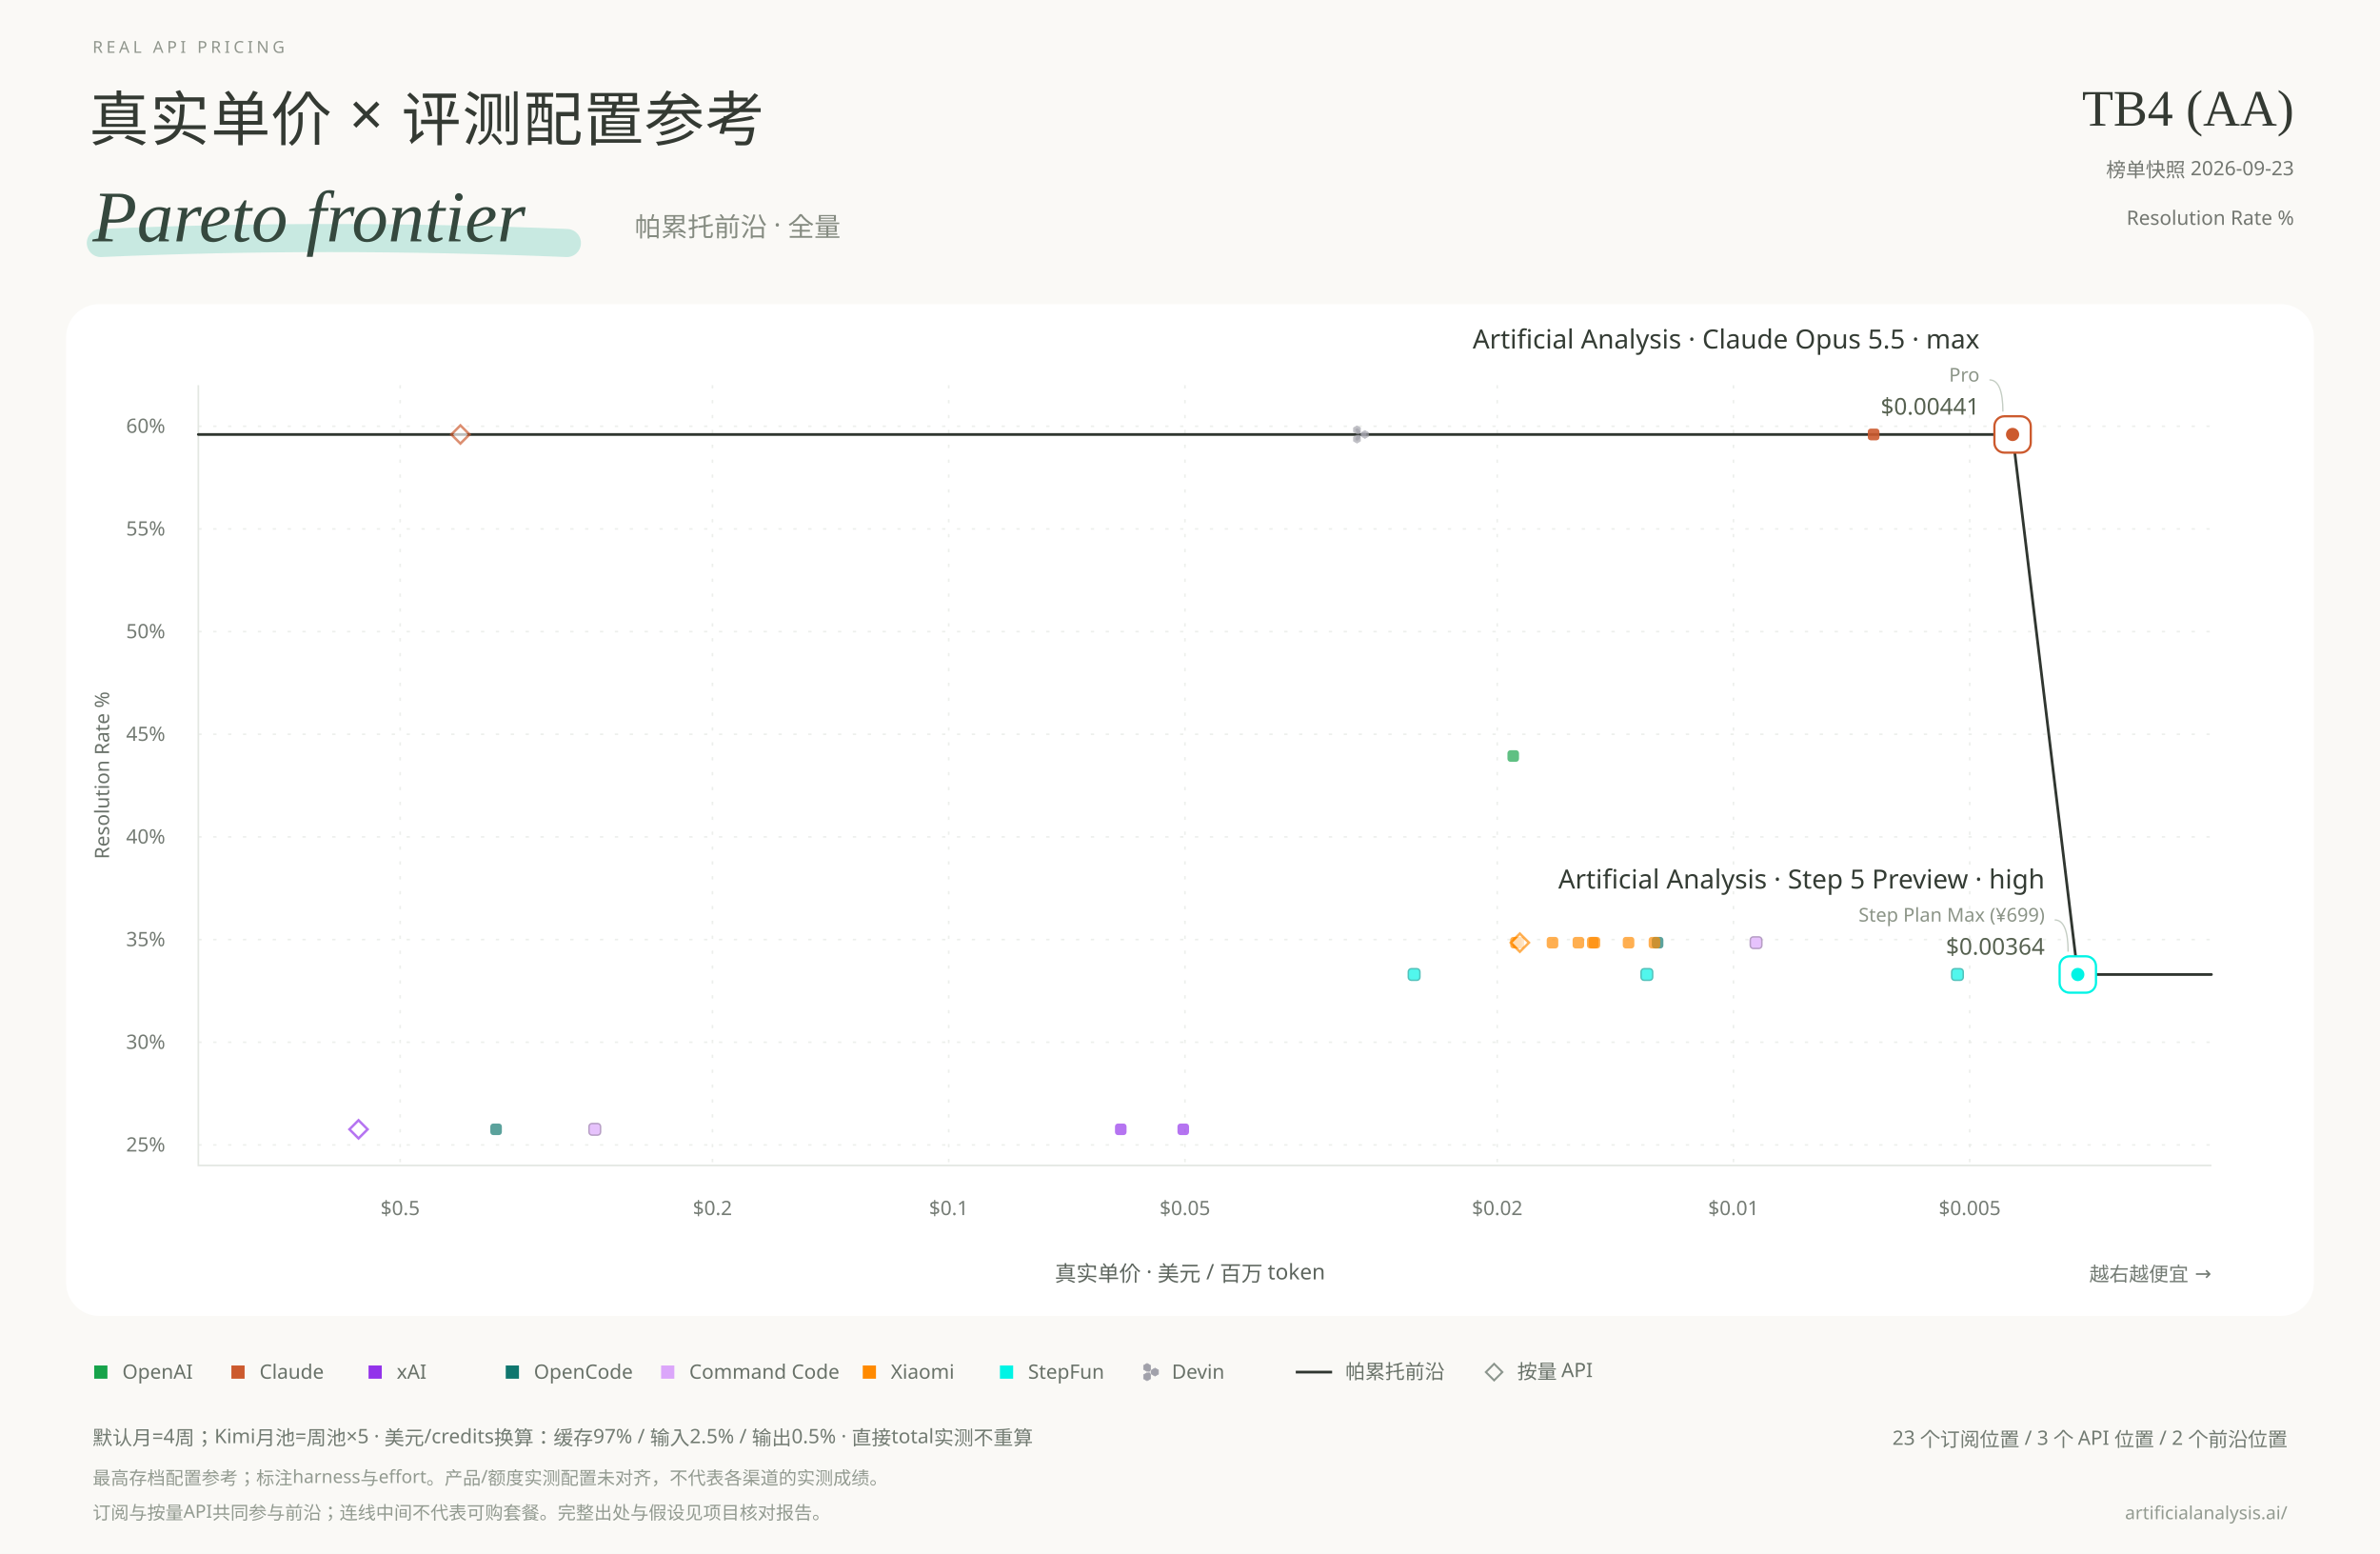
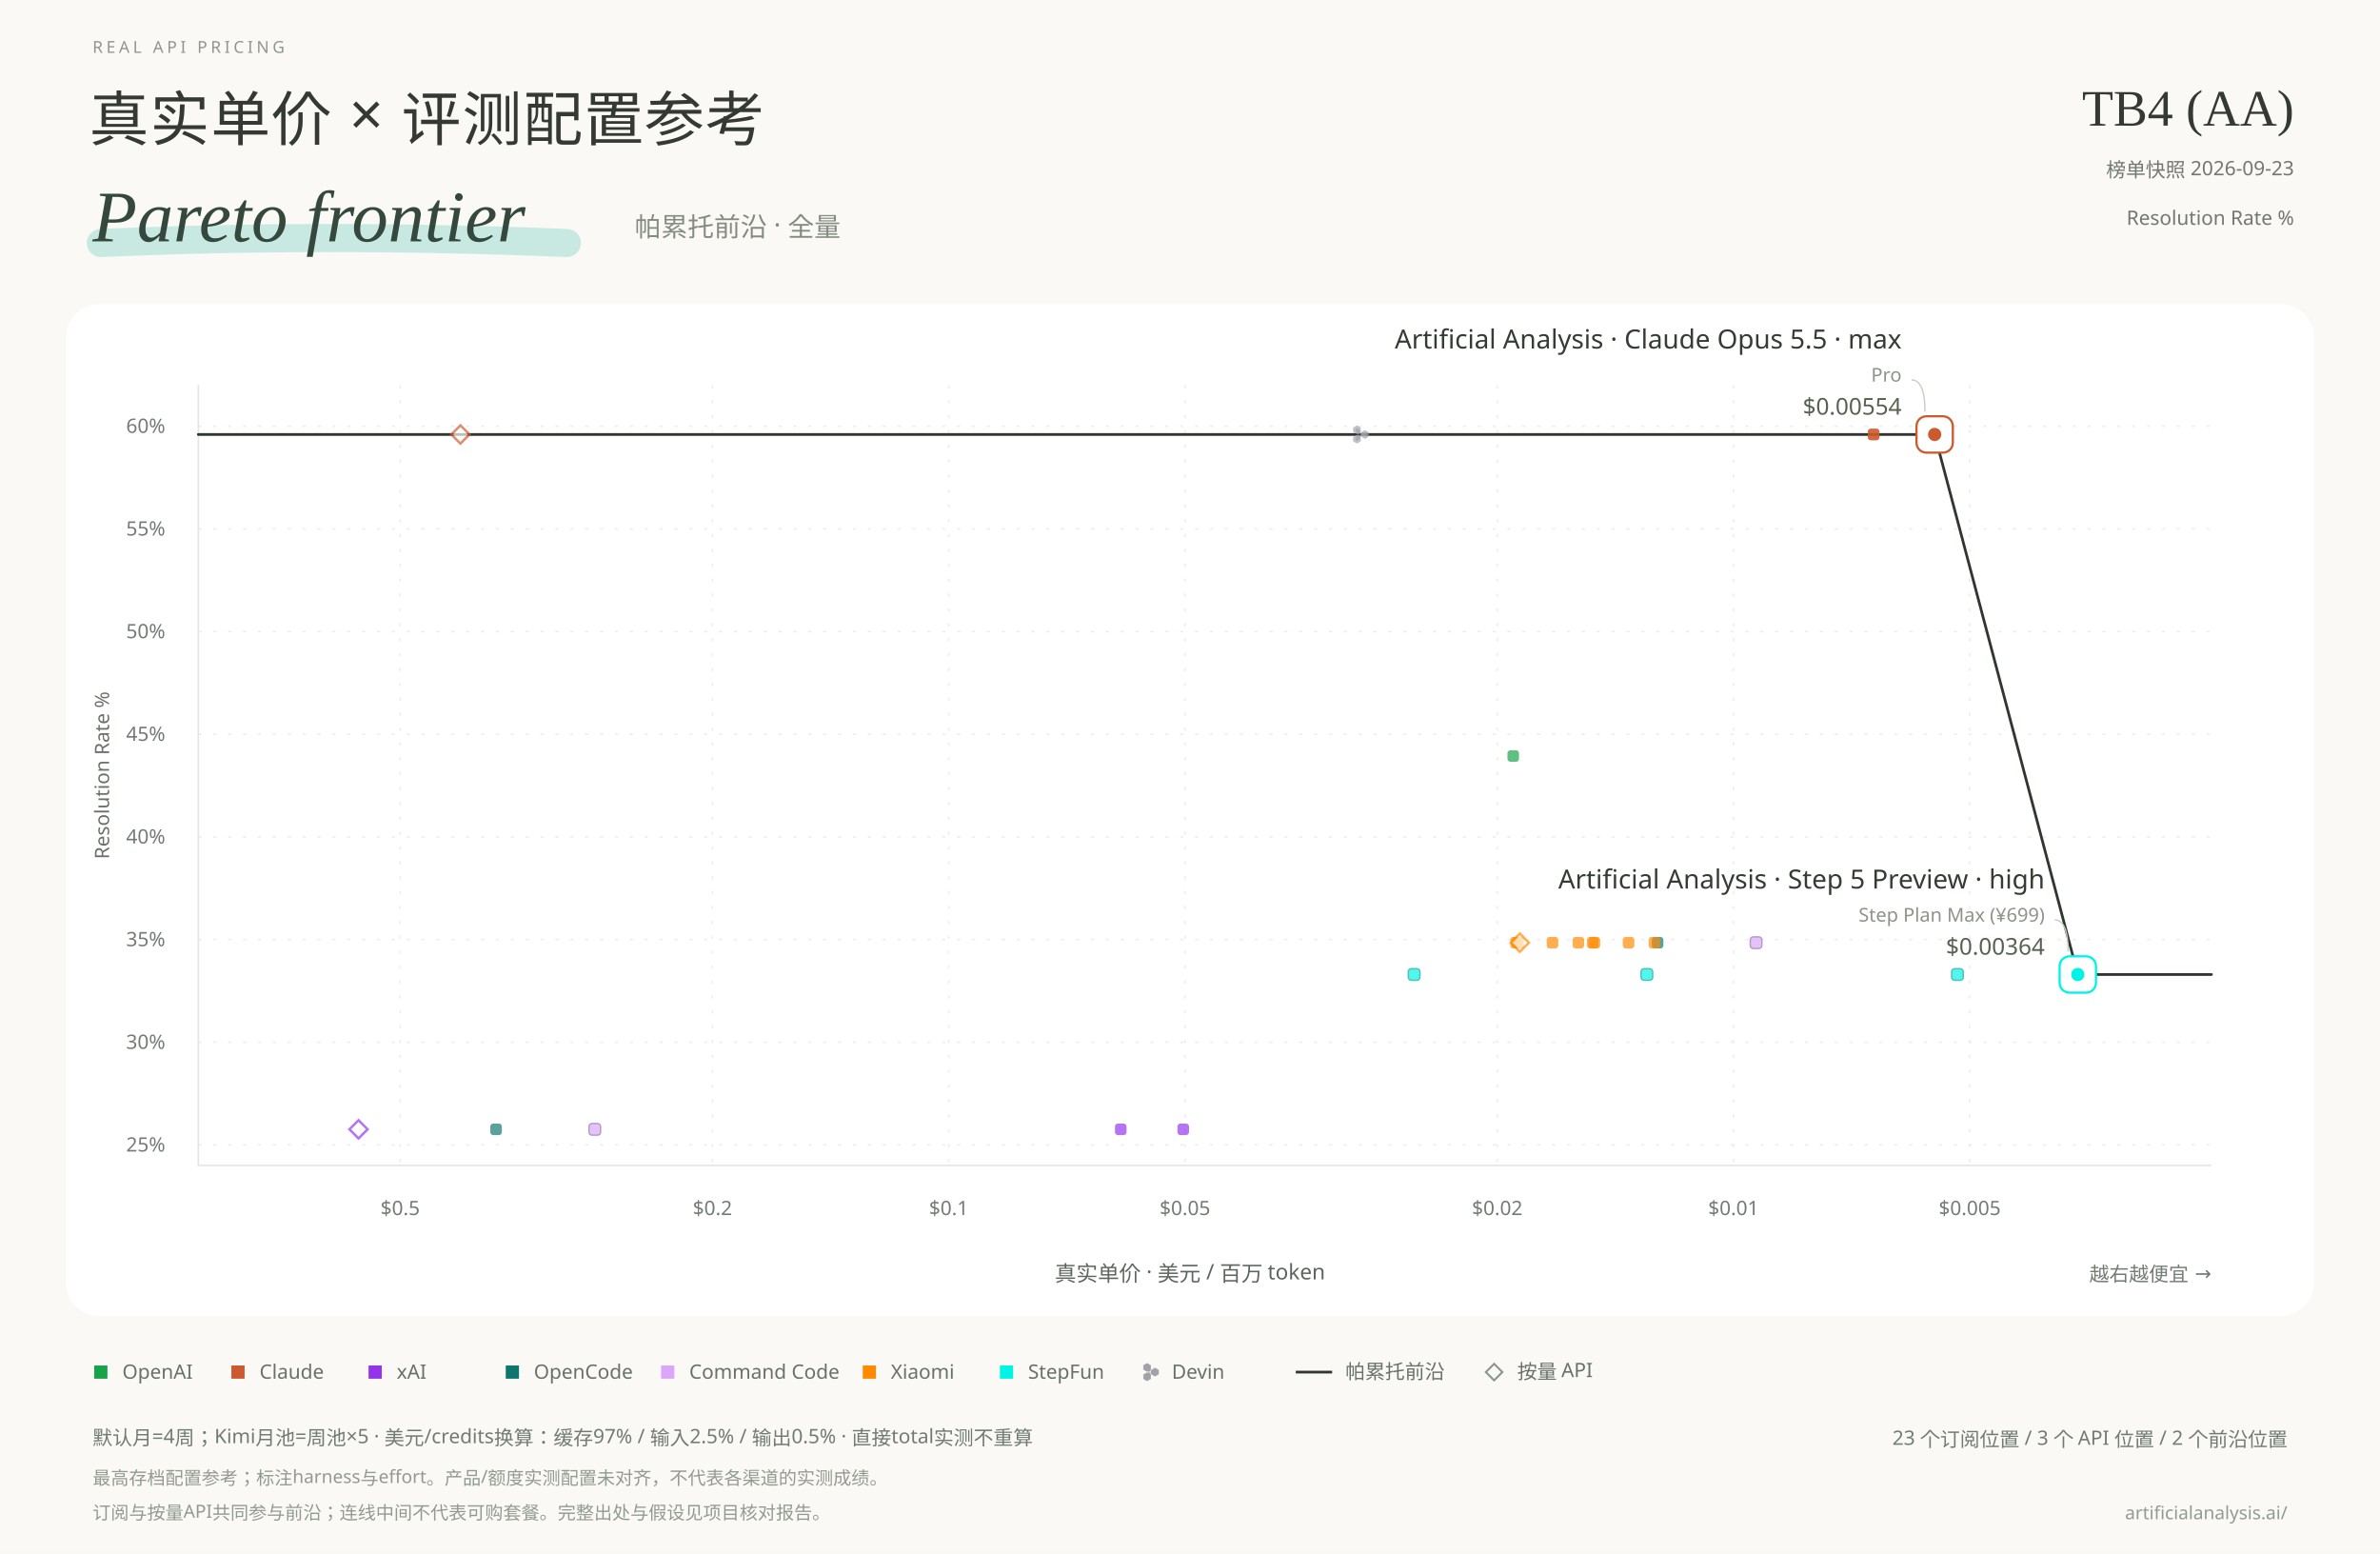
<svg xmlns="http://www.w3.org/2000/svg" width="1440" height="940" viewBox="0 0 1440 940" role="img" aria-labelledby="title desc">
  <style>text{font-family:"Microsoft YaHei","Segoe UI",sans-serif} .serif{font-family:"Times New Roman",serif} .number{font-family:"Segoe UI",sans-serif;font-variant-numeric:tabular-nums} .label-name{paint-order:stroke;stroke:#fff;stroke-width:5px;stroke-linejoin:round} .point:hover{opacity:1}</style>
  <rect width="1440" height="940" fill="#FAF9F6" />
  <text x="56.000" y="32.000" font-size="10" fill="#90968D" text-anchor="start" font-weight="400" letter-spacing="2.1">REAL API PRICING</text>
  <text x="54.000" y="85.000" font-size="36" fill="#343A33" text-anchor="start" font-weight="300" letter-spacing=".8">真实单价 × 评测配置参考</text>
  <path d="M61 147 Q197 141 343 147" stroke="#9FDDD0" stroke-width="17" stroke-linecap="round" opacity=".55" fill="none" />
  <text x="56.000" y="146.000" font-size="44" fill="#35483E" text-anchor="start" font-weight="400" class="serif" font-style="italic">Pareto frontier</text>
  <text x="384.000" y="143.000" font-size="16" fill="#858B81" text-anchor="start" font-weight="300">帕累托前沿 · 全量</text>
  <text x="1388.000" y="76.000" font-size="31" fill="#343A33" text-anchor="end" font-weight="400" class="serif">TB4 (AA)</text>
  <text x="1388.000" y="107.000" font-size="12" fill="#737771" text-anchor="end" font-weight="400">榜单快照  2026-09-23</text>
  <text x="1388.000" y="136.000" font-size="12" fill="#737771" text-anchor="end" font-weight="400">Resolution Rate %</text>
  <rect x="40" y="184" width="1360" height="612" rx="20" fill="#FFFFFF" />
  <path d="M1191.768 233V705" stroke="#E8EBE7" stroke-dasharray="2 7" opacity=".8" />
  <text x="1191.768" y="735.000" font-size="12" fill="#747B74" text-anchor="middle" font-weight="400" class="number">$0.005</text>
  <path d="M1048.832 233V705" stroke="#E8EBE7" stroke-dasharray="2 7" opacity=".8" />
  <text x="1048.832" y="735.000" font-size="12" fill="#747B74" text-anchor="middle" font-weight="400" class="number">$0.01</text>
  <path d="M905.896 233V705" stroke="#E8EBE7" stroke-dasharray="2 7" opacity=".8" />
  <text x="905.896" y="735.000" font-size="12" fill="#747B74" text-anchor="middle" font-weight="400" class="number">$0.02</text>
  <path d="M716.946 233V705" stroke="#E8EBE7" stroke-dasharray="2 7" opacity=".8" />
  <text x="716.946" y="735.000" font-size="12" fill="#747B74" text-anchor="middle" font-weight="400" class="number">$0.05</text>
  <path d="M574.010 233V705" stroke="#E8EBE7" stroke-dasharray="2 7" opacity=".8" />
  <text x="574.010" y="735.000" font-size="12" fill="#747B74" text-anchor="middle" font-weight="400" class="number">$0.1</text>
  <path d="M431.074 233V705" stroke="#E8EBE7" stroke-dasharray="2 7" opacity=".8" />
  <text x="431.074" y="735.000" font-size="12" fill="#747B74" text-anchor="middle" font-weight="400" class="number">$0.2</text>
  <path d="M242.124 233V705" stroke="#E8EBE7" stroke-dasharray="2 7" opacity=".8" />
  <text x="242.124" y="735.000" font-size="12" fill="#747B74" text-anchor="middle" font-weight="400" class="number">$0.5</text>
  <path d="M120 692.579H1338" stroke="#E8EBE7" stroke-dasharray="2 7" opacity=".8" />
  <text x="100.000" y="696.579" font-size="12" fill="#747B74" text-anchor="end" font-weight="400" class="number">25%</text>
  <path d="M120 630.474H1338" stroke="#E8EBE7" stroke-dasharray="2 7" opacity=".8" />
  <text x="100.000" y="634.474" font-size="12" fill="#747B74" text-anchor="end" font-weight="400" class="number">30%</text>
  <path d="M120 568.368H1338" stroke="#E8EBE7" stroke-dasharray="2 7" opacity=".8" />
  <text x="100.000" y="572.368" font-size="12" fill="#747B74" text-anchor="end" font-weight="400" class="number">35%</text>
  <path d="M120 506.263H1338" stroke="#E8EBE7" stroke-dasharray="2 7" opacity=".8" />
  <text x="100.000" y="510.263" font-size="12" fill="#747B74" text-anchor="end" font-weight="400" class="number">40%</text>
  <path d="M120 444.158H1338" stroke="#E8EBE7" stroke-dasharray="2 7" opacity=".8" />
  <text x="100.000" y="448.158" font-size="12" fill="#747B74" text-anchor="end" font-weight="400" class="number">45%</text>
  <path d="M120 382.053H1338" stroke="#E8EBE7" stroke-dasharray="2 7" opacity=".8" />
  <text x="100.000" y="386.053" font-size="12" fill="#747B74" text-anchor="end" font-weight="400" class="number">50%</text>
  <path d="M120 319.947H1338" stroke="#E8EBE7" stroke-dasharray="2 7" opacity=".8" />
  <text x="100.000" y="323.947" font-size="12" fill="#747B74" text-anchor="end" font-weight="400" class="number">55%</text>
  <path d="M120 257.842H1338" stroke="#E8EBE7" stroke-dasharray="2 7" opacity=".8" />
  <text x="100.000" y="261.842" font-size="12" fill="#747B74" text-anchor="end" font-weight="400" class="number">60%</text>
  <path d="M120 233V705H1338" fill="none" stroke="#E3E7E2" />
  <text x="66.000" y="469.000" font-size="12" fill="#697169" text-anchor="middle" font-weight="400" transform="rotate(-90 66 469.0)">Resolution Rate %</text>
  <text x="720.000" y="775.000" font-size="13" fill="#5D655E" text-anchor="middle" font-weight="400">真实单价 · 美元 / 百万 token</text>
  <text x="1338.000" y="775.000" font-size="12" fill="#737B74" text-anchor="end" font-weight="400">越右越便宜 →</text>
-   <path id="frontier" d="M120.000,262.811 L1217.699,262.811 L1257.156,589.484 L1338.000,589.484" fill="none" stroke="#303630" stroke-width="1.65" stroke-linecap="round" stroke-linejoin="round" />
+   <path id="frontier" d="M120.000,262.811 L1170.550,262.811 L1257.156,589.484 L1338.000,589.484" fill="none" stroke="#303630" stroke-width="1.65" stroke-linecap="round" stroke-linejoin="round" />
  <g class="point" data-billing="subscription" data-frontier="false" data-price="0.019083969" data-score="43.94" data-x="915.564" data-y="457.324" transform="translate(915.564 457.324)">
    <rect x="-3.5" y="-3.5" width="7" height="7" rx="1.8" fill="#16A34A" opacity=".68" />
  </g>
  <g class="point" data-billing="subscription" data-frontier="false" data-price="0.029895366" data-score="59.6" data-x="823.005" data-y="262.811" transform="translate(823.005 262.811)">
    <path d="M0.11,-1.63 L-1.97,-0.43 L-4.05,-1.63 L-4.05,-4.03 L-1.97,-5.23 L0.11,-4.03Z M0.11,4.03 L-1.97,5.23 L-4.05,4.03 L-4.05,1.63 L-1.97,0.43 L0.11,1.63Z M4.91,1.20 L2.83,2.40 L0.75,1.20 L0.75,-1.20 L2.83,-2.40 L4.91,-1.20Z" fill="#A1A1AA" opacity="0.68" stroke="#A1A1AA" stroke-width="0.43" stroke-linejoin="round" />
    <path d="M-0.89,-1.27 L-1.87,-2.69 M-0.89,1.27 L-1.87,2.69 M1.27,0.00 L2.69,0.00" stroke="#A1A1AA" stroke-width="2.16" stroke-linecap="round" opacity="0.68" fill="none" />
  </g>
  <g class="point" data-billing="subscription" data-frontier="false" data-price="0.0066291018" data-score="59.6" data-x="1133.609" data-y="262.811" transform="translate(1133.609 262.811)">
    <rect x="-3.5" y="-3.5" width="7" height="7" rx="1.8" fill="#CC5A2E" opacity=".68" />
-   </g>
-   <g class="point" data-billing="subscription" data-frontier="true" data-price="0.0044091711" data-score="59.6" data-x="1217.699" data-y="262.811" transform="translate(1217.699 262.811)">
-     <rect x="-11" y="-11" width="22" height="22" rx="6" fill="#FFF" stroke="#CC5A2E" stroke-width="1.35" />
-     <circle r="4" fill="#CC5A2E" />
  </g>
  <g class="point" data-billing="subscription" data-frontier="false" data-price="0.060362173" data-score="25.76" data-x="678.108" data-y="683.139" transform="translate(678.108 683.139)">
    <rect x="-3.5" y="-3.5" width="7" height="7" rx="1.8" fill="#9333EA" opacity=".68" />
  </g>
  <g class="point" data-billing="subscription" data-frontier="false" data-price="0.050251256" data-score="25.76" data-x="715.912" data-y="683.139" transform="translate(715.912 683.139)">
    <rect x="-3.5" y="-3.5" width="7" height="7" rx="1.8" fill="#9333EA" opacity=".68" />
  </g>
  <g class="point" data-billing="subscription" data-frontier="false" data-price="0.37735849" data-score="25.76" data-x="300.154" data-y="683.139" transform="translate(300.154 683.139)">
    <rect x="-3.5" y="-3.5" width="7" height="7" rx="1.8" fill="#0F766E" opacity=".68" />
  </g>
  <g class="point" data-billing="subscription" data-frontier="false" data-price="0.012493753" data-score="34.85" data-x="1002.920" data-y="570.232" transform="translate(1002.920 570.232)">
    <rect x="-3.5" y="-3.5" width="7" height="7" rx="1.8" fill="#0F766E" opacity=".68" />
  </g>
  <g class="point" data-billing="subscription" data-frontier="false" data-price="0.28248588" data-score="25.76" data-x="359.867" data-y="683.139" transform="translate(359.867 683.139)">
    <rect x="-3.5" y="-3.5" width="7" height="7" rx="1.8" fill="#DBA6FA" opacity=".68" stroke="#9571AA" stroke-width=".9" />
  </g>
  <g class="point" data-billing="subscription" data-frontier="false" data-price="0.0093589144" data-score="34.85" data-x="1062.495" data-y="570.232" transform="translate(1062.495 570.232)">
    <rect x="-3.5" y="-3.5" width="7" height="7" rx="1.8" fill="#DBA6FA" opacity=".68" stroke="#9571AA" stroke-width=".9" />
  </g>
  <g class="point" data-billing="subscription" data-frontier="false" data-price="0.025524451" data-score="33.3" data-x="855.600" data-y="589.484" transform="translate(855.600 589.484)">
    <rect x="-3.5" y="-3.5" width="7" height="7" rx="1.8" fill="#00F4E5" opacity=".68" stroke="#00A69C" stroke-width=".9" />
  </g>
  <g class="point" data-billing="subscription" data-frontier="false" data-price="0.012893591" data-score="33.3" data-x="996.424" data-y="589.484" transform="translate(996.424 589.484)">
    <rect x="-3.5" y="-3.5" width="7" height="7" rx="1.8" fill="#00F4E5" opacity=".68" stroke="#00A69C" stroke-width=".9" />
  </g>
  <g class="point" data-billing="subscription" data-frontier="false" data-price="0.0051833009" data-score="33.3" data-x="1184.343" data-y="589.484" transform="translate(1184.343 589.484)">
    <rect x="-3.5" y="-3.5" width="7" height="7" rx="1.8" fill="#00F4E5" opacity=".68" stroke="#00A69C" stroke-width=".9" />
  </g>
  <g class="point" data-billing="subscription" data-frontier="true" data-price="0.0036413211" data-score="33.3" data-x="1257.156" data-y="589.484" transform="translate(1257.156 589.484)">
    <rect x="-11" y="-11" width="22" height="22" rx="6" fill="#FFF" stroke="#00F4E5" stroke-width="1.35" />
    <circle r="4" fill="#00F4E5" />
  </g>
  <g class="point" data-billing="subscription" data-frontier="false" data-price="0.018927445" data-score="34.85" data-x="917.263" data-y="570.232" transform="translate(917.263 570.232)">
    <rect x="-3.5" y="-3.5" width="7" height="7" rx="1.8" fill="#FF8A00" opacity=".68" />
  </g>
  <g class="point" data-billing="subscription" data-frontier="false" data-price="0.01511335" data-score="34.85" data-x="963.668" data-y="570.232" transform="translate(963.668 570.232)">
    <rect x="-3.5" y="-3.5" width="7" height="7" rx="1.8" fill="#FF8A00" opacity=".68" />
  </g>
  <g class="point" data-billing="subscription" data-frontier="false" data-price="0.01880141" data-score="34.85" data-x="918.640" data-y="570.232" transform="translate(918.640 570.232)">
    <rect x="-3.5" y="-3.5" width="7" height="7" rx="1.8" fill="#FF8A00" opacity=".68" />
  </g>
  <g class="point" data-billing="subscription" data-frontier="false" data-price="0.015037594" data-score="34.85" data-x="964.704" data-y="570.232" transform="translate(964.704 570.232)">
    <rect x="-3.5" y="-3.5" width="7" height="7" rx="1.8" fill="#FF8A00" opacity=".68" />
  </g>
  <g class="point" data-billing="subscription" data-frontier="false" data-price="0.017006803" data-score="34.85" data-x="939.327" data-y="570.232" transform="translate(939.327 570.232)">
    <rect x="-3.5" y="-3.5" width="7" height="7" rx="1.8" fill="#FF8A00" opacity=".68" />
  </g>
  <g class="point" data-billing="subscription" data-frontier="false" data-price="0.013605442" data-score="34.85" data-x="985.342" data-y="570.232" transform="translate(985.342 570.232)">
    <rect x="-3.5" y="-3.5" width="7" height="7" rx="1.8" fill="#FF8A00" opacity=".68" />
  </g>
  <g class="point" data-billing="subscription" data-frontier="false" data-price="0.015762926" data-score="34.85" data-x="954.990" data-y="570.232" transform="translate(954.990 570.232)">
    <rect x="-3.5" y="-3.5" width="7" height="7" rx="1.8" fill="#FF8A00" opacity=".68" />
  </g>
  <g class="point" data-billing="subscription" data-frontier="false" data-price="0.01261034" data-score="34.85" data-x="1001.005" data-y="570.232" transform="translate(1001.005 570.232)">
    <rect x="-3.5" y="-3.5" width="7" height="7" rx="1.8" fill="#FF8A00" opacity=".68" />
  </g>
+   <g class="point" data-billing="subscription" data-frontier="true" data-price="0.0055418549" data-score="59.6" data-x="1170.550" data-y="262.811" transform="translate(1170.550 262.811)">
+     <rect x="-11" y="-11" width="22" height="22" rx="6" fill="#FFF" stroke="#CC5A2E" stroke-width="1.35" />
+     <circle r="4" fill="#CC5A2E" />
+   </g>
  <g class="point" data-billing="subscription" data-frontier="false" data-price="0.0066290139" data-score="59.6" data-x="1133.612" data-y="262.811" transform="translate(1133.612 262.811)">
    <rect x="-3.5" y="-3.5" width="7" height="7" rx="1.8" fill="#CC5A2E" opacity=".68" />
  </g>
  <g class="point" data-billing="metered" data-frontier="false" data-price="0.565" data-score="25.76" data-x="216.921" data-y="683.139" transform="translate(216.921 683.139)">
    <path d="M0 -5.5L5.5 0 0 5.5 -5.5 0Z" fill="white" stroke="#9333EA" stroke-width="1.5" opacity=".68" />
  </g>
  <g class="point" data-billing="metered" data-frontier="false" data-price="0.018717" data-score="34.85" data-x="919.568" data-y="570.232" transform="translate(919.568 570.232)">
    <path d="M0 -5.5L5.5 0 0 5.5 -5.5 0Z" fill="white" stroke="#FF8A00" stroke-width="1.5" opacity=".68" />
  </g>
  <g class="point" data-billing="metered" data-frontier="false" data-price="0.419" data-score="59.6" data-x="278.569" data-y="262.811" transform="translate(278.569 262.811)">
    <path d="M0 -5.5L5.5 0 0 5.5 -5.5 0Z" fill="white" stroke="#CC5A2E" stroke-width="1.5" opacity=".68" />
  </g>
  <g class="front-label" data-model="claude-opus-5.5">
-     <path d="M1211.841,249.002Q1211.841,229.811 1203.699,229.811" stroke="#C4CDC3" stroke-width=".8" fill="none" />
-     <text x="1197.699" y="210.811" font-size="16" fill="#343C34" text-anchor="end" font-weight="400" class="label-name">Artificial Analysis · Claude Opus 5.5 · max</text>
-     <text x="1197.699" y="230.811" font-size="11.5" fill="#8B9487" text-anchor="end" font-weight="400">Pro</text>
-     <text x="1197.699" y="250.811" font-size="14" fill="#566150" text-anchor="end" font-weight="400" class="number">$0.00441</text>
+     <path d="M1164.692,249.002Q1164.692,229.811 1156.550,229.811" stroke="#C4CDC3" stroke-width=".8" fill="none" />
+     <text x="1150.550" y="210.811" font-size="16" fill="#343C34" text-anchor="end" font-weight="400" class="label-name">Artificial Analysis · Claude Opus 5.5 · max</text>
+     <text x="1150.550" y="230.811" font-size="11.5" fill="#8B9487" text-anchor="end" font-weight="400">Pro</text>
+     <text x="1150.550" y="250.811" font-size="14" fill="#566150" text-anchor="end" font-weight="400" class="number">$0.00554</text>
  </g>
  <g class="front-label" data-model="step-5-preview">
    <path d="M1251.298,575.675Q1251.298,556.484 1243.156,556.484" stroke="#C4CDC3" stroke-width=".8" fill="none" />
    <text x="1237.156" y="537.484" font-size="16" fill="#343C34" text-anchor="end" font-weight="400" class="label-name">Artificial Analysis · Step 5 Preview · high</text>
    <text x="1237.156" y="557.484" font-size="11.5" fill="#8B9487" text-anchor="end" font-weight="400">Step Plan Max (¥699)</text>
    <text x="1237.156" y="577.484" font-size="14" fill="#566150" text-anchor="end" font-weight="400" class="number">$0.00364</text>
  </g>
  <rect x="57" y="826" width="8" height="8" fill="#16A34A" />
  <text x="74.000" y="834.000" font-size="12" fill="#687168" text-anchor="start" font-weight="400">OpenAI</text>
  <rect x="140" y="826" width="8" height="8" fill="#CC5A2E" />
  <text x="157.000" y="834.000" font-size="12" fill="#687168" text-anchor="start" font-weight="400">Claude</text>
  <rect x="223" y="826" width="8" height="8" fill="#9333EA" />
  <text x="240.000" y="834.000" font-size="12" fill="#687168" text-anchor="start" font-weight="400">xAI</text>
  <rect x="306" y="826" width="8" height="8" fill="#0F766E" />
  <text x="323.000" y="834.000" font-size="12" fill="#687168" text-anchor="start" font-weight="400">OpenCode</text>
  <rect x="400" y="826" width="8" height="8" fill="#DBA6FA" />
  <text x="417.000" y="834.000" font-size="12" fill="#687168" text-anchor="start" font-weight="400">Command Code</text>
  <rect x="522" y="826" width="8" height="8" fill="#FF8A00" />
  <text x="539.000" y="834.000" font-size="12" fill="#687168" text-anchor="start" font-weight="400">Xiaomi</text>
  <rect x="605" y="826" width="8" height="8" fill="#00F4E5" />
  <text x="622.000" y="834.000" font-size="12" fill="#687168" text-anchor="start" font-weight="400">StepFun</text>
  <path d="M696.11,828.37 L694.03,829.57 L691.95,828.37 L691.95,825.97 L694.03,824.77 L696.11,825.97Z M696.11,834.03 L694.03,835.23 L691.95,834.03 L691.95,831.63 L694.03,830.43 L696.11,831.63Z M700.91,831.20 L698.83,832.40 L696.75,831.20 L696.75,828.80 L698.83,827.60 L700.91,828.80Z" fill="#A1A1AA" opacity="1.0" stroke="#A1A1AA" stroke-width="0.43" stroke-linejoin="round" />
  <path d="M695.11,828.73 L694.13,827.31 M695.11,831.27 L694.13,832.69 M697.27,830.00 L698.69,830.00" stroke="#A1A1AA" stroke-width="2.16" stroke-linecap="round" opacity="1.0" fill="none" />
  <text x="709.000" y="834.000" font-size="12" fill="#687168" text-anchor="start" font-weight="400">Devin</text>
  <path d="M784 830h22" stroke="#303630" stroke-width="1.65" />
  <text x="814.000" y="834.000" font-size="12" fill="#687168" text-anchor="start" font-weight="400">帕累托前沿</text>
  <path d="M904 825l5 5-5 5-5-5Z" fill="none" stroke="#8B958D" stroke-width="1.2" />
  <text x="918.000" y="834.000" font-size="12" fill="#687168" text-anchor="start" font-weight="400">按量 API</text>
  <text x="56.000" y="874.000" font-size="12" fill="#727B72" text-anchor="start" font-weight="400">默认月=4周；Kimi月池=周池×5 · 美元/credits换算：缓存97% / 输入2.5% / 输出0.5% · 直接total实测不重算</text>
  <text x="1384.000" y="874.000" font-size="12" fill="#727B72" text-anchor="end" font-weight="400">23 个订阅位置 / 3 个 API 位置 / 2 个前沿位置</text>
  <text x="56.000" y="898.000" font-size="11" fill="#929A90" text-anchor="start" font-weight="400">最高存档配置参考；标注harness与effort。产品/额度实测配置未对齐，不代表各渠道的实测成绩。</text>
  <text x="56.000" y="919.000" font-size="11" fill="#929A90" text-anchor="start" font-weight="400">订阅与按量API共同参与前沿；连线中间不代表可购套餐。完整出处与假设见项目核对报告。</text>
  <text x="1384.000" y="919.000" font-size="11" fill="#929A90" text-anchor="end" font-weight="400">artificialanalysis.ai/</text>
</svg>
